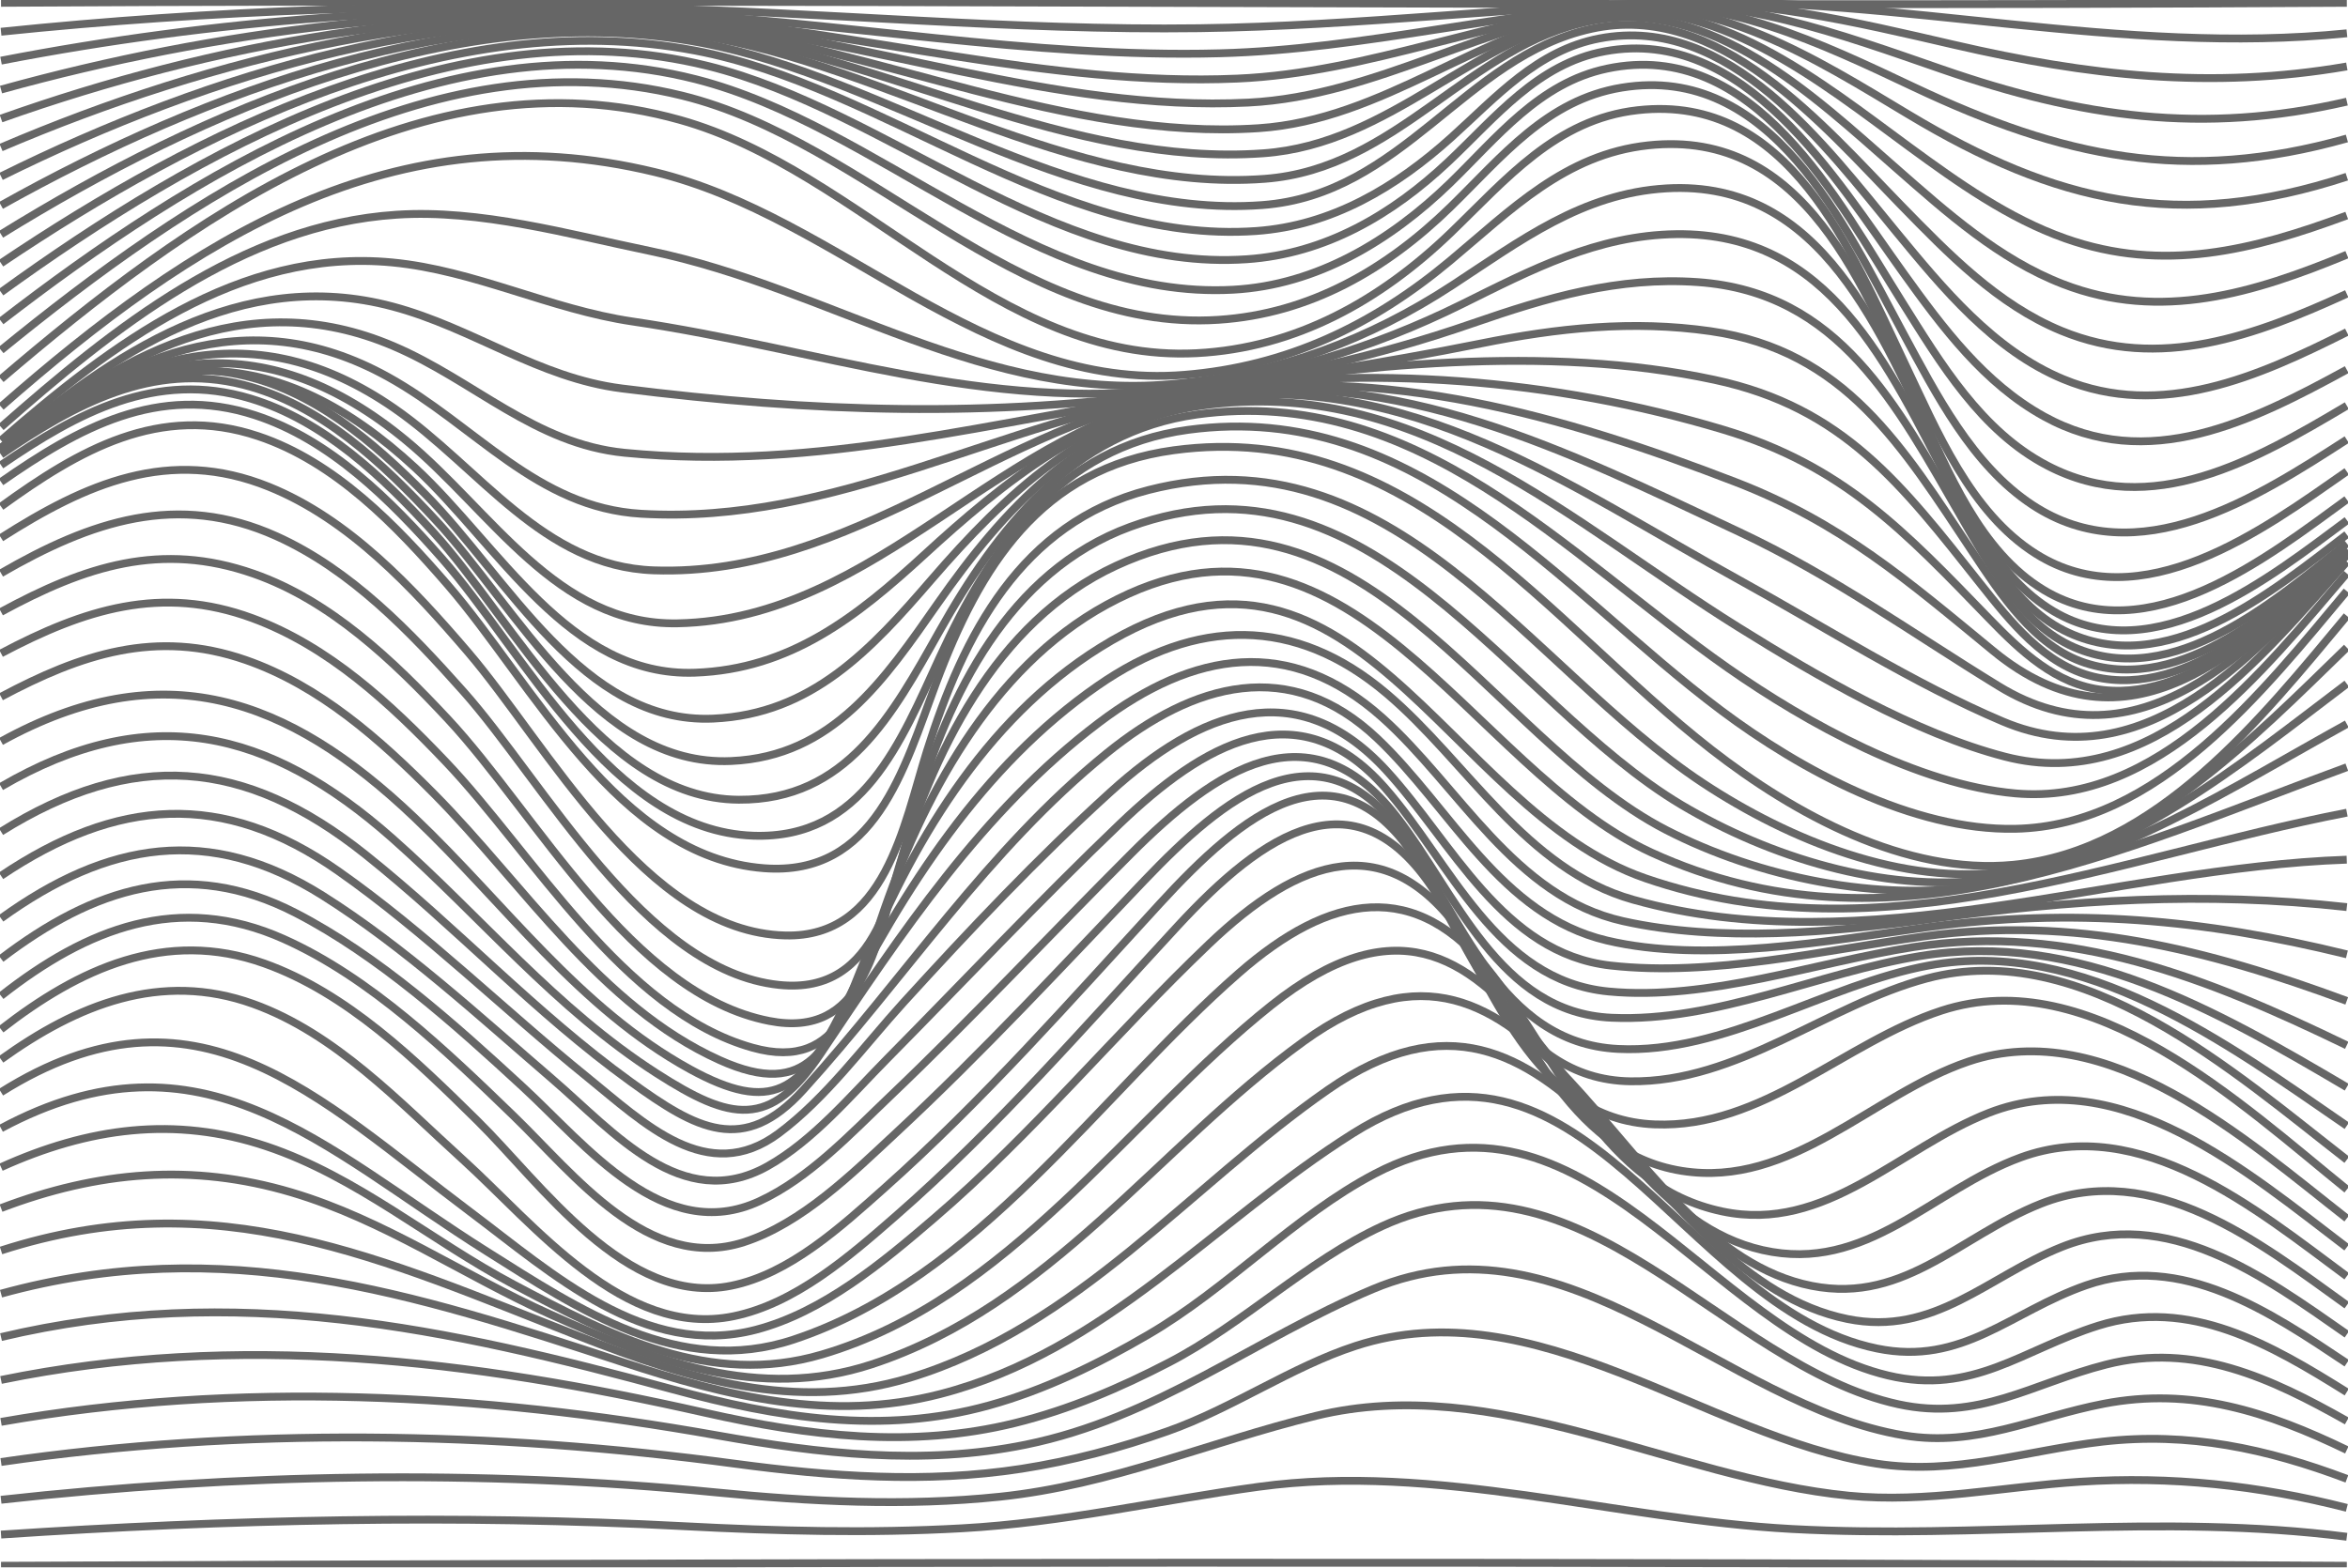
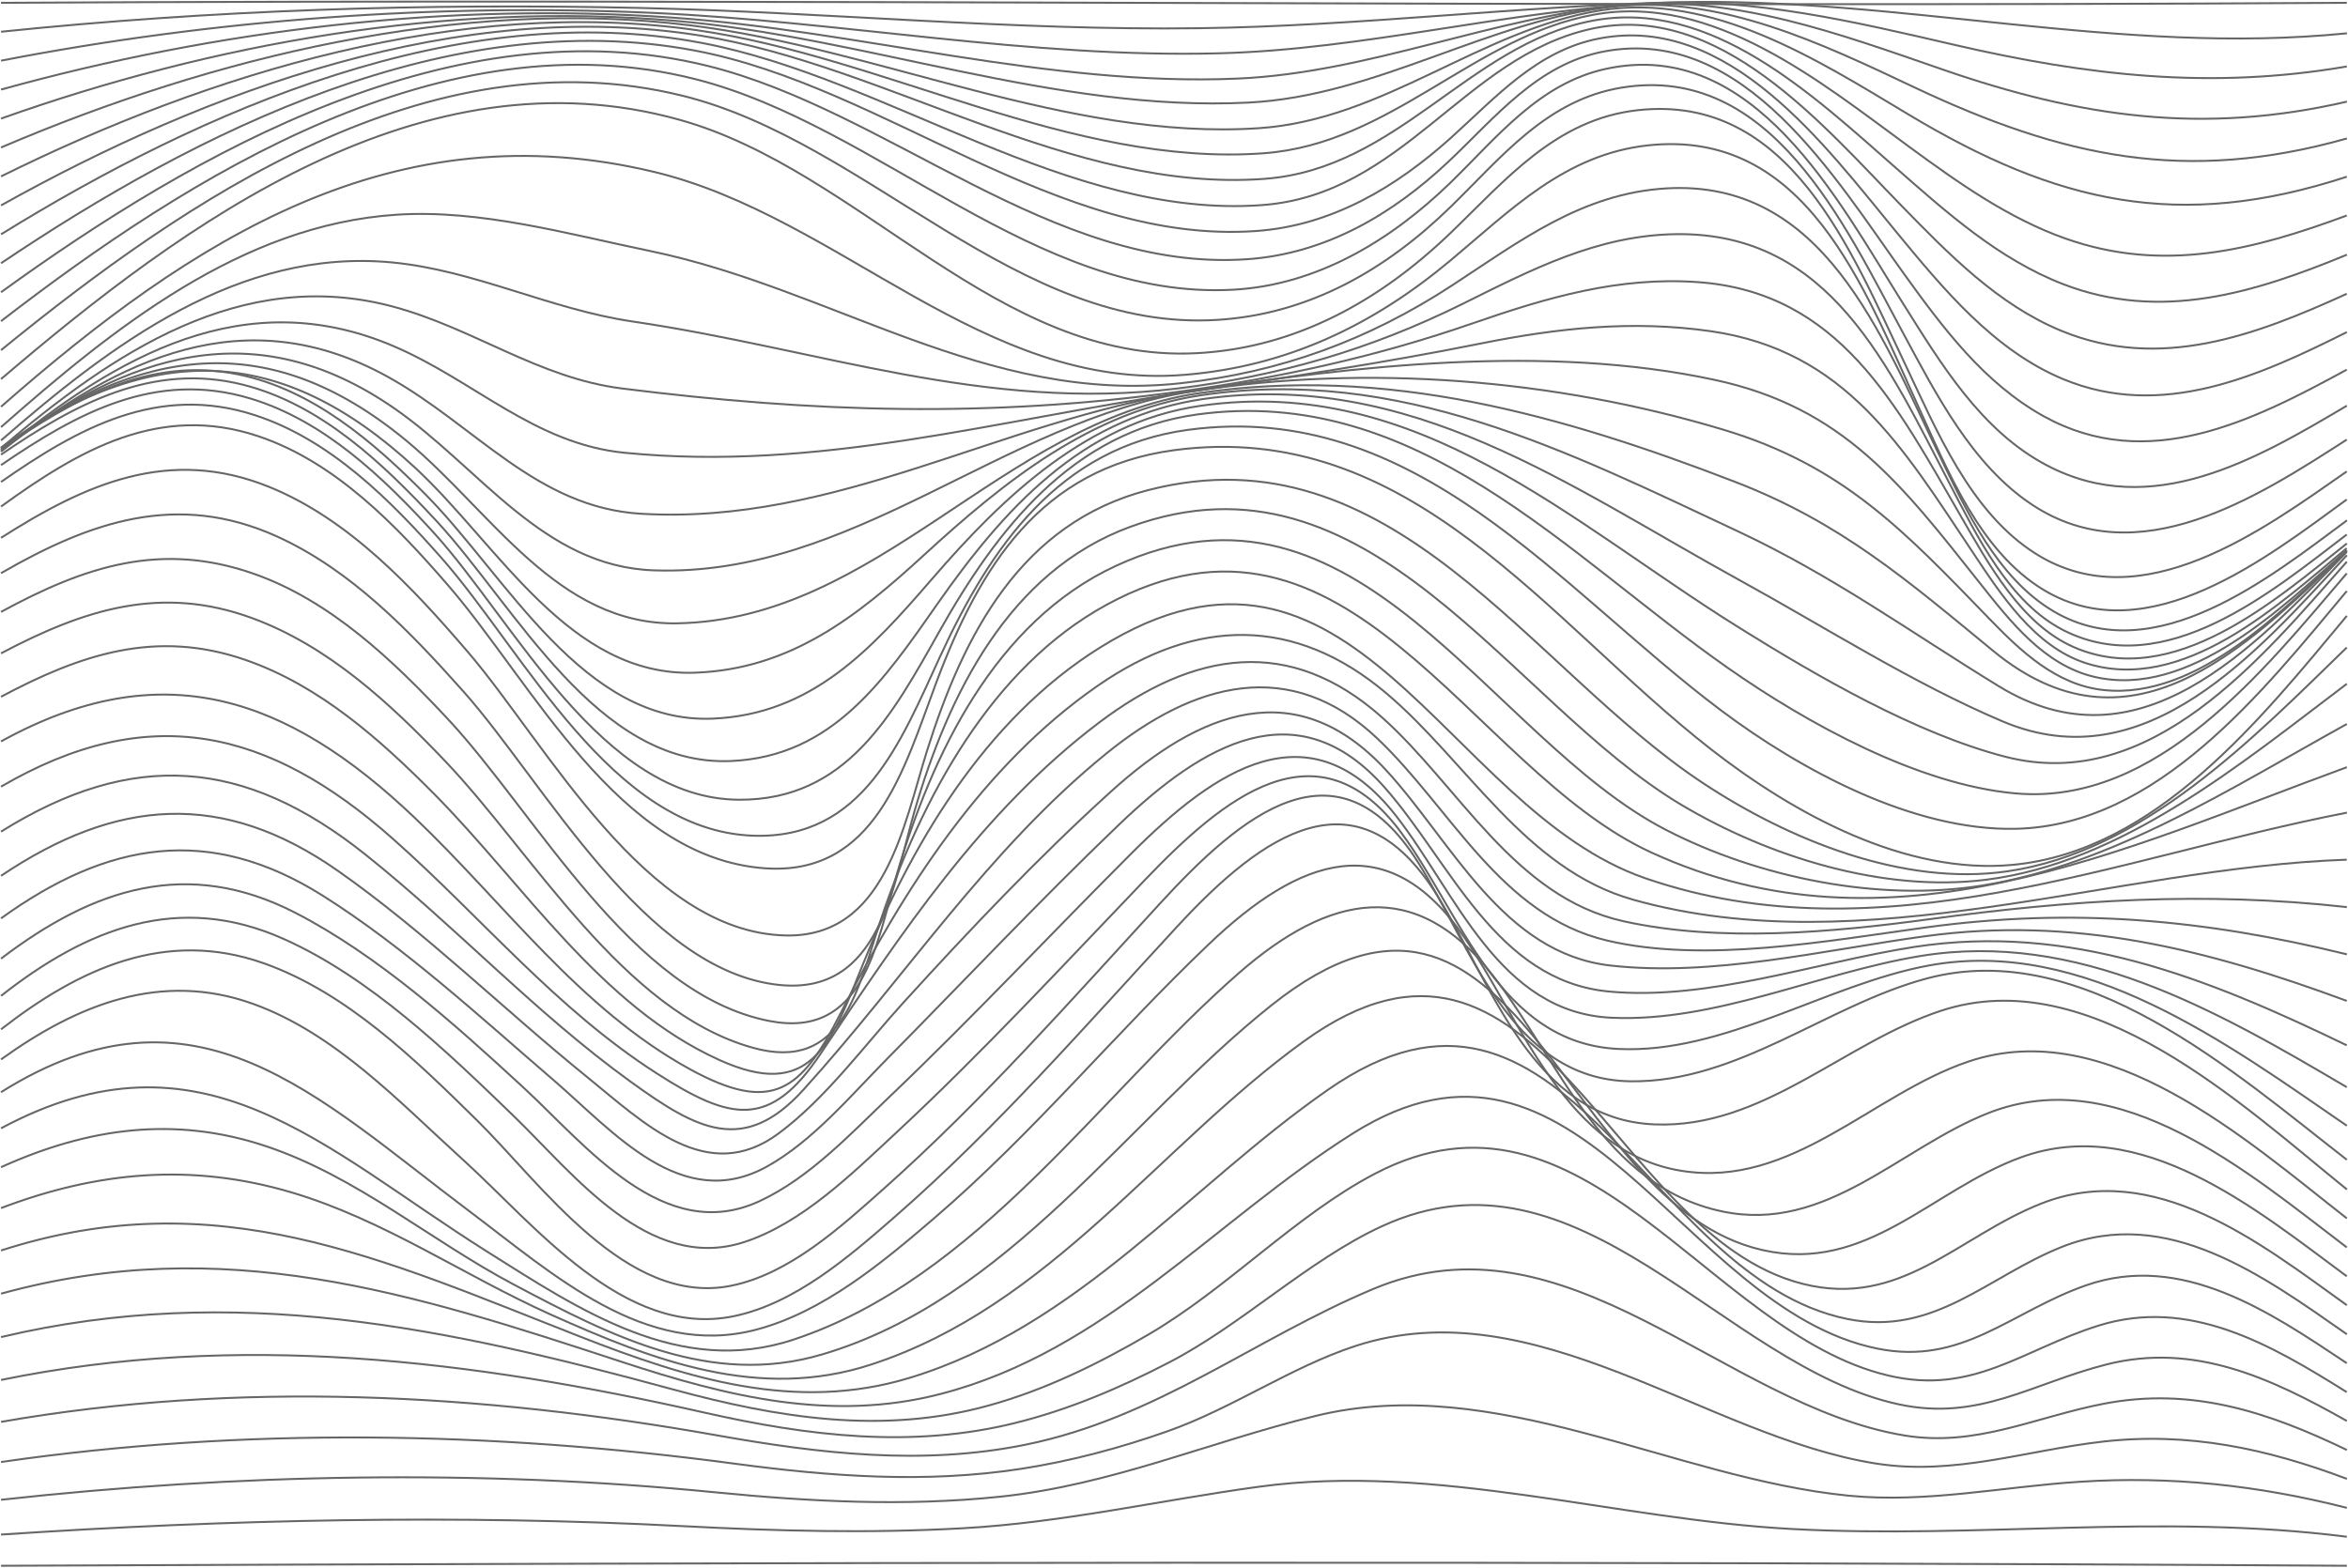
<svg xmlns="http://www.w3.org/2000/svg" id="Layer_2" data-name="Layer 2" viewBox="0 0 299.53 200">
  <defs>
    <style>
      .cls-1 {
-         stroke: #666;
-         stroke-miterlimit: 10;
+         stroke-width: 0px;
      }

      .cls-1, .cls-2 {
        fill: none;
      }

      .cls-2 {
-         stroke-width: 0px;
-       }
- 
-       .cls-3 {
-         clip-path: url(#clippath);
+         stroke: #666;
+         stroke-miterlimit: 10;
+         stroke-width: .25px;
      }
    </style>
-     <clipPath id="clippath">
-       <rect class="cls-2" width="299.53" height="200" />
-     </clipPath>
  </defs>
-   <g id="Layer_1-2" data-name="Layer 1">
-     <g class="cls-3">
-       <g>
-         <path class="cls-1" d="m.13,199.8c99.74-.42,199.51-.61,299.25,0" />
-         <path class="cls-1" d="m.13,195.82c28.88-1.93,58.19-2.59,87.11-1.07,11.81.62,23.65.93,35.47.27,12.88-.71,25.15-3.56,37.86-5.3,22.61-3.1,45.53,4.18,68.04,5.39,23.71,1.28,47-2.05,70.77.99" />
-         <path class="cls-1" d="m.13,191.38c29.99-3.32,61.08-3.92,91.14-.95,12.05,1.19,24.21,1.82,36.28.56,14.25-1.49,26.61-6.97,40.32-10.32,22.9-5.59,45.51,7.98,67.99,10.19,9.87.97,19.63-1.15,29.48-1.78,11.64-.75,22.74.45,34.04,3.33" />
-         <path class="cls-1" d="m.13,186.56c30.91-4.48,62.7-3.93,93.64.22,12.17,1.63,24.35,2.53,36.56.64,6.35-.99,12.54-2.64,18.6-4.78,8.24-2.9,15.83-8.23,24-10.89,22.92-7.48,44.68,11.6,66.41,15.01,9.98,1.56,19.08-1.68,28.9-2.8,10.95-1.25,20.91.89,31.15,4.75" />
-         <path class="cls-1" d="m.13,181.44c30.26-5.3,61.18-3.64,91.34,1.72,13.09,2.33,26.19,3.87,39.36,1.19,16.72-3.4,29.05-13.44,44.35-19.87,24.82-10.41,44.59,14.85,67.74,18.69,9.14,1.52,16.68-2.35,25.43-4.04,11.23-2.17,20.93,1.02,31.03,5.89" />
-         <path class="cls-1" d="m.13,176.09c30.29-6.21,60-2.54,89.84,4.19,13.13,2.96,26.29,4.58,39.53,1.3,6.87-1.7,13.37-4.47,19.64-7.73,9.39-4.87,17.7-13.01,27.12-17.36,25.32-11.7,43.39,17.8,65.91,22.7,10.25,2.23,17.07-2.67,26.52-5.07,11.24-2.86,21.03,1.75,30.69,7.2" />
-         <path class="cls-1" d="m.13,170.62c29.69-7.05,56.92-1.16,85.69,6.67,13.36,3.63,26.71,5.83,40.31,2.06,7.2-1.99,13.9-5.28,20.33-9.03,10.08-5.87,18.77-15.22,28.92-20.54,26.65-13.97,42.45,20.29,65.48,25.74,10.83,2.57,17.17-3.32,26.8-6.35,11.67-3.67,22.04,2.43,31.71,8.47" />
-         <path class="cls-1" d="m.13,165.08c28.35-7.81,52.43-.1,79.3,8.74,13.33,4.38,26.62,7.66,40.51,4.07,21.13-5.46,34.9-22.08,52.66-33.27,28.84-18.18,41.69,22.3,66.85,27.46,10.89,2.23,17.05-4.71,26.68-8.07,12.19-4.25,23.45,3.4,33.24,9.94" />
-         <path class="cls-1" d="m.13,159.57c27.51-8.88,48.63,1.1,73.9,11,13.64,5.34,27.44,9.67,41.98,5.26,21.55-6.55,35.59-24.38,53.41-36.78,30.29-21.08,40.23,23.97,66.25,29.26,11.07,2.25,17.91-5.45,27.39-9.21,13.39-5.31,25.68,3.73,36.33,11.16" />
-         <path class="cls-1" d="m.13,154.16c12.33-4.69,24.35-5.78,37.1-1.99,11.77,3.5,21.88,10.56,32.99,15.56,13.12,5.9,26.6,11.08,40.95,6.38,22.8-7.47,36.53-27.76,55.14-41.22,30.13-21.8,38.9,24.66,63.64,30.93,12.52,3.17,19.78-6.02,30.43-10.23,14.39-5.68,27.84,4.93,39,12.96" />
-         <path class="cls-1" d="m.13,148.94c11.09-5.02,22.14-6.59,33.86-2.66,11.54,3.87,20.91,12,31.54,17.63,12.36,6.55,25.09,13.13,39.32,8.93,23.86-7.03,38.83-29.81,57.34-44.56,31.57-25.14,36.81,25.42,62.67,31.24,13.27,2.99,21.53-7.67,32.93-11.83,15.33-5.59,30.03,6.62,41.58,15.17" />
-         <path class="cls-1" d="m.13,143.98c25.64-13.76,41.03,2.52,61.91,15.67,11.86,7.47,24.63,16.11,39.16,11.3,23.53-7.79,39.01-31.21,56.85-46.79,11.51-10.05,22.54-12.39,32.4.33,8.55,11.02,14.05,26.9,29.27,30.1,13.26,2.78,22.62-8.13,33.99-12.58,16.73-6.55,33.3,7.77,45.66,17.16" />
-         <path class="cls-1" d="m.13,139.37c24.83-15.6,40.3.6,59.89,15.3,10.45,7.84,22.27,18.7,36.38,15.02,8.59-2.24,16.21-8.61,22.77-14.24,12.61-10.81,23.07-23.56,35.04-34.97,11.48-10.95,22.79-15.25,32.63-.81,7.33,10.76,12.96,27.39,27.7,29.74,14.02,2.23,24.27-9.79,36.57-13.95,17.73-6,35.61,10.12,48.27,20.01" />
-         <path class="cls-1" d="m.13,135.19c9.68-6.96,20.36-11.33,32.16-7.09,10.5,3.78,18.67,12.55,26.74,19.86,9.1,8.24,20.59,22.87,34.55,20,7.86-1.62,14.78-7.63,20.65-12.76,12.96-11.31,24.33-24.41,35.98-37.01,10.91-11.8,23-20.29,33.17-3.86,6.85,11.05,12.17,28.54,27.71,29.15,13.79.55,24.15-10.46,36.58-14.52,19.06-6.23,38.4,12.07,51.72,22.82" />
-         <path class="cls-1" d="m.13,131.35c9.94-7.74,21-12.88,33.55-8.42,10.59,3.76,19.36,12.34,27.19,20.05,8.14,8.02,19.06,23.78,32.39,21.09,7.46-1.5,14.02-7.53,19.52-12.42,12.57-11.19,23.8-23.95,35.16-36.32,10.4-11.33,22.62-21.66,32.94-5.32,6.75,10.69,11.88,27.76,27.12,27.97,13.67.19,25.07-9.73,37.83-13.13,19.87-5.29,39.28,12.06,53.55,23.14" />
-         <path class="cls-1" d="m.13,127.08c10.96-8.62,22.66-13.26,36.05-7.27,11.08,4.95,20.78,14.32,29.36,22.61,7.69,7.44,17.22,20,29.35,16.09,7.4-2.39,13.84-8.77,19.36-13.9,11.07-10.28,21.35-21.41,31.8-32.32,9.95-10.4,22.03-20.52,32.72-6.01,7.61,10.31,12.45,26.81,27.64,27.57,13.53.67,26.61-8.25,39.66-10.65,19.73-3.62,38.07,9.97,53.31,20.45" />
-         <path class="cls-1" d="m.13,122.33c11.79-8.99,23.8-12.94,37.57-5.84,10.55,5.44,20.29,14.19,28.96,22.18,8.09,7.45,18.02,20.28,30.24,14.6,6.38-2.96,11.63-8.61,16.64-13.38,10.54-10.05,20.51-20.71,30.81-31.01,10.65-10.65,22.71-18.92,33.76-4.75,7.61,9.75,13.08,25.11,27.5,25.74,13.27.59,26.45-5.76,39.39-7.88,19.99-3.26,37.73,6.93,54.37,16.74" />
-         <path class="cls-1" d="m.13,117.19c13.59-9.81,26.56-12.02,41.04-2.9,10.4,6.55,20.02,15.43,29.33,23.44,7.77,6.68,16.51,17.18,27.39,11.1,5.83-3.26,10.67-9.06,15.31-13.75,9.88-10,19.5-20.24,29.66-29.96,10.53-10.06,22.59-17.33,33.8-4.61,8.37,9.49,14.17,24.63,28.55,26.01,12.68,1.21,26.49-3.74,38.96-5.68,19.93-3.08,37.46,3.96,55.2,12.55" />
-         <path class="cls-1" d="m.13,111.76c14.73-9.9,28.27-10.97,43.03-.6,11.14,7.82,21.14,17.7,31.73,26.27,7.28,5.89,15.34,13.96,24.44,7.2,6.02-4.47,10.93-11.21,15.92-16.7,8.45-9.27,17.1-18.42,26.4-26.86,11.39-10.34,23.74-15.22,35.2-2.76,8.39,9.12,14.83,23.35,28.62,24.9,13.05,1.46,27.17-1.97,40.1-3.74,19.02-2.61,35.94,1.64,53.8,8.25" />
-         <path class="cls-1" d="m.13,106.12c16.79-10.49,31.06-9.38,46.48,2.92,11.69,9.33,21.66,20.2,33.85,29,8.36,6.04,14.39,9.45,22.02,1.03,12.97-14.3,23.48-30.61,38.68-42.94,11.16-9.05,23.43-12.43,34.55-1.89,9.39,8.9,15.71,22.56,29.27,25.77,12.52,2.96,28.23.04,40.81-1.68,18.57-2.53,35.33-1.04,53.6,3.45" />
-         <path class="cls-1" d="m.13,100.38c18.8-10.97,34.11-7.4,49.96,6.63,11.36,10.06,20.8,21.7,33.69,29.96,9.46,6.07,14.44,7.14,20.91-2.52,10.25-15.31,20.58-30.95,35.51-42.24,12.08-9.13,24.32-11.18,36.12-.65,9.83,8.77,16.82,22.87,30.72,25.98,12.33,2.75,26.71,1.44,39.13-.25,18.04-2.46,34.98-3.57,53.21-1.54" />
-         <path class="cls-1" d="m.13,94.61c20.49-11.31,36.52-5.74,52.77,9.74,11.5,10.95,20.97,24.32,35.12,32.09,10.51,5.76,14.19,2.77,19.2-7.11,7.97-15.71,18.05-31.59,32.82-41.83,12.5-8.67,25.14-8.94,36.89,1.03,10.24,8.69,17.7,22.43,31.42,26.28,29.43,8.26,61.46-4.09,91.02-5.11" />
-         <path class="cls-1" d="m.13,88.91c10.19-5.43,19.78-8.65,31.19-4.7,9.44,3.27,17.16,10.14,24.09,17.13,11.42,11.54,21.18,27.08,36.4,33.94,11.41,5.15,14.11-1.79,17.96-11.46,6.28-15.78,15.75-31.95,30.56-41.19,32.27-20.14,43.92,20.61,69.59,29.45,29.98,10.32,60.15-2.7,89.47-8.38" />
-         <path class="cls-1" d="m.13,83.37c10.63-5.62,20.43-8.76,32.05-4.49,9.74,3.58,17.62,10.9,24.68,18.32,11.1,11.66,22.58,31.84,39.14,36.49,11.59,3.25,13.42-7.59,16.36-16.32,5.14-15.28,14-32.12,28.81-40.2,30.76-16.78,46.26,20.95,69.48,31.61,30.47,13.99,59.98-.35,88.73-10.88" />
-         <path class="cls-1" d="m.13,78.08c10.74-5.84,20.41-9.01,32.23-4.87,9.8,3.43,17.81,11.09,24.77,18.54,11.3,12.11,23.42,35.1,41,38.53,11.95,2.33,13.62-9.6,16.23-18.56,4.48-15.37,12.55-32.38,28.03-39.53,30.81-14.22,47.42,21.99,70.14,33.71,11.83,6.1,27.15,9.22,40.33,7.1,16.71-2.69,31.98-12.58,46.52-20.61" />
-         <path class="cls-1" d="m.13,73.14c11.44-6.61,22.49-10.42,35.15-4.71,9.5,4.29,17.04,12.17,23.85,19.82,10.21,11.46,23.07,35.62,40.24,37.43,12.92,1.36,14.56-12.75,17.32-22.27,4.28-14.72,11.99-30.51,27.51-36.19,30.57-11.2,48.26,22.38,70.32,35.5,11.15,6.63,25.72,11.17,38.76,9.55,17.47-2.18,32.59-14.81,46.1-25.01" />
-         <path class="cls-1" d="m.13,68.63c10.8-6.88,21.43-11.66,34.18-6.51,10.22,4.13,18.36,12.89,25.38,21.08,10.04,11.71,22.66,35.74,40.5,36.17,12.72.3,15.07-14.01,18.07-23.57,4.64-14.77,11.98-29.09,28.25-33.27,31.17-8,48.47,22.7,70.77,37.42,10.92,7.21,25.48,13.16,38.77,11.24,17.39-2.51,31.37-16.96,43.32-28.56" />
-         <path class="cls-1" d="m.13,64.64c9.91-7.18,20.21-13.2,32.81-8.98,9.82,3.29,17.56,11.34,24.17,18.97,10.83,12.5,21.72,34.74,40.36,36.16,14.17,1.08,17.85-12.69,21.93-23.59,5.56-14.86,13.31-27.45,30.35-29.75,30.2-4.08,47.6,21.88,68.58,38.21,10.52,8.19,24.76,16.03,38.52,14.69,18.25-1.78,31.69-18.75,42.53-31.76" />
-         <path class="cls-1" d="m.13,61.5c9.86-6.88,20.03-12.55,32.39-8.52,9.62,3.13,17.28,10.83,23.81,18.23,10.52,11.92,21.66,34.8,39.76,35.43,14,.48,18.79-11.92,23.81-22.81,6.44-13.97,15.15-26.75,31.66-28.98,29.14-3.93,47.34,20.32,68.02,35.82,10.15,7.61,24.46,15.35,37.49,15.09,18.22-.36,31.71-17.68,42.3-30.33" />
-         <path class="cls-1" d="m.13,59.35c9.71-6.64,19.73-12.15,31.84-8.49,9.36,2.83,16.9,10.03,23.33,17.08,10.35,11.36,21.44,34.01,38.96,34.11,13.74.08,19.59-10.85,25.58-21.49,7.32-13,16.94-25.48,32.87-27.67,28.09-3.85,47.06,17.9,67.75,32.37,10.05,7.03,24.2,14.87,36.64,15.98,18.13,1.61,31.84-15.88,42.27-28.07" />
-         <path class="cls-1" d="m.13,58.01c9.31-6.36,19.27-11.86,30.9-8.91,9.92,2.51,17.79,10.01,24.54,17.26,10.26,11.03,20.55,31.52,37.7,30.75,12.97-.57,19.58-10.42,26.36-20.11,8.32-11.9,18.36-23.06,33.6-25.23,27.66-3.93,47.04,14.87,68.56,28.28,9.94,6.2,22.56,13.55,34.01,16.51,18.57,4.8,32.71-12.59,43.58-24.88" />
-         <path class="cls-1" d="m.13,57.33c9.06-6.27,18.8-11.89,30.24-9.56,9.52,1.94,17.26,8.61,23.9,15.31,10.41,10.5,20.09,29.35,36.7,28.62,12.6-.56,20.18-8.85,27.89-17.78,9.24-10.7,19.9-20.86,34.55-22.99,26.49-3.85,46.79,11.18,68.57,23.14,10.8,5.94,22.17,13.19,33.51,17.99,18.26,7.73,32.62-9,43.89-21.21" />
-         <path class="cls-1" d="m.13,57.12c19.06-13.51,35.54-13.44,52.84,2.58,10.63,9.83,19.65,26.71,35.68,26.14,12.19-.44,20.66-7.16,29.25-15.04,10.12-9.29,21.27-18.28,35.34-20.37,25.25-3.75,46.62,7.12,68.59,17.43,12.09,5.68,21.88,12.8,33.14,19.7,17.79,10.9,32.31-4.66,44.4-17.13" />
-         <path class="cls-1" d="m.13,57.21c17.74-12.99,34.06-15.51,51.62-1.05,10.9,8.98,19.3,23.68,34.68,23.38,25.6-.5,41.37-25.57,66.4-29.35,23.97-3.62,46.49,2.8,68.54,11.31,13.48,5.2,21.96,12.57,32.9,21.56,17.15,14.1,31.73.31,45.11-12.76" />
-         <path class="cls-1" d="m.13,57.43c16.22-12.36,32.41-17.59,50.13-5.35,10.95,7.57,18.98,20.21,33.14,20.7,25.45.88,44.38-19.05,68.81-22.86,22.28-3.47,46.1-1.55,67.6,4.9,15.31,4.59,23.12,12.94,33.91,24.08,4.03,4.16,8.56,8.5,14.62,9.15,12.04,1.3,23.31-10.63,31.05-17.8" />
-         <path class="cls-1" d="m.13,57.62c15.09-11.96,31.21-19.56,49.32-9.55,11.2,6.19,19,16.71,32.36,17.49,24.86,1.45,45.8-11.87,69.72-15.58,21.45-3.33,45.77-6.11,67.19-1.51,16.48,3.53,23.9,13.39,33.89,25.99,3.83,4.83,8.16,10.38,14.48,11.89,12.22,2.93,24.27-9.11,32.28-16.12" />
-         <path class="cls-1" d="m.13,57.58c14.73-12.13,31.09-21.51,50.05-13.42,10.34,4.41,18.03,12.5,29.53,13.62,24.72,2.42,47.2-4.15,71.34-7.69,12.72-1.87,25.25-3.72,37.86-6.26,9.8-1.97,19.33-3,29.3-1.57,17.22,2.47,24.49,14.77,33.42,28.17,3.57,5.37,7.87,12.03,14.37,14.16,12.45,4.09,24.86-7.56,33.36-14.63" />
-         <path class="cls-1" d="m.13,57.17c14.18-12.05,30.56-23.22,49.95-18.06,10.28,2.74,18.57,9.11,29.25,10.46,24.37,3.07,46.94,3.77,71.29.38,12.89-1.79,24.98-4.44,37.27-8.7,9.47-3.28,18.55-5.97,28.7-5.25,18.08,1.28,25.42,15.81,33.58,29.92,3.48,6.01,7.67,13.75,14.41,16.67,12.69,5.51,25.76-6.07,34.8-13.24" />
-         <path class="cls-1" d="m.13,56.2c13.98-12.17,30.3-24.59,49.91-22.71,10.53,1.01,20.17,5.99,30.63,7.53,23.9,3.52,44.93,11.56,69.49,8.56,12.99-1.59,24.67-4.98,36.37-10.78,8.82-4.37,17.22-8.79,27.32-8.92,19.64-.24,27.06,16.91,34.96,32.03,3.41,6.53,7.52,15.03,14.48,18.54,12.91,6.5,26.52-4.95,36.08-12.24" />
-         <path class="cls-1" d="m.13,54.5c14.27-12.56,30.63-25.8,50.44-27.1,10.68-.71,21.92,2.47,32.32,4.62,23.38,4.84,42.84,19.57,67.67,16.89,12.76-1.38,24.04-5.53,34.74-12.53,8.63-5.65,16.55-11.71,27.27-12.34,20.07-1.17,27.41,18.75,34.74,33.86,3.48,7.18,7.47,15.86,14.65,20.1,12.88,7.63,27.74-4.42,37.44-11.6" />
-         <path class="cls-1" d="m.13,51.9C24.55,30.46,50.29,13.93,83.54,21.96c23.67,5.72,41.9,27.97,67.58,25.87,13.01-1.06,23.97-6.29,33.87-14.56,7.75-6.47,14.66-13.57,25.24-14.72,20.17-2.18,27.57,18.22,34.48,33.31,3.77,8.24,7.86,18.54,16.05,23.45,13.21,7.91,28.54-4.24,38.61-11.57" />
-         <path class="cls-1" d="m.13,48.37C23.63,28.3,53.86,6.1,86.74,15.3c23.08,6.46,40.51,31.07,65.88,29.77,12.68-.65,23.46-6.73,32.41-15.33,7.1-6.83,13.45-14.52,23.9-15.68,19.35-2.15,27.23,17.99,34.05,32.3,4.08,8.56,8.36,19.05,16.75,24.32,13.44,8.44,28.97-3.08,39.64-10.52" />
-         <path class="cls-1" d="m.13,44.68C23.72,25.46,54.68,4.24,87.04,12.21c23.78,5.86,42.62,30.28,68.38,28.6,11.67-.76,21.45-6.43,29.64-14.42,6.54-6.38,12.27-13.65,21.82-15.21,19.04-3.11,28.45,17.53,35.84,31.22,4.25,7.86,8.85,16.96,16.55,22.03,13.47,8.87,28.64-.95,40.1-8.33" />
-         <path class="cls-1" d="m.13,40.98C24.16,22.44,56.63,1.94,88.75,10.11c23.35,5.94,43.34,28.23,68.54,26.86,10.74-.58,20.15-6.31,27.67-13.59,6.02-5.84,11.38-12.79,20.03-14.62,18.74-3.96,29.53,16.84,37.69,29.83,4.91,7.81,10.04,16.4,18.47,20.81,13.33,6.98,26.6-.73,38.23-7.63" />
-         <path class="cls-1" d="m.13,37.29C24.93,19.33,58.19.46,90.28,8.41c23.13,5.73,43.97,26.37,68.78,24.67,9.99-.68,18.54-5.7,25.68-12.42,6-5.64,11.4-12.53,19.98-14.11,17.82-3.29,29.43,16.24,38.13,28.34,4.99,6.94,10.28,14.03,17.89,18.24,13.24,7.32,26.58.62,38.63-5.96" />
-         <path class="cls-1" d="m.13,33.59C25.11,16.78,57.33.55,88.64,6.45c24.23,4.57,46.14,24.81,71.59,23.03,9.65-.68,17.87-5.6,24.9-11.93,5.75-5.18,10.97-11.14,18.94-12.65,16.49-3.12,28.78,13.71,37.84,24.7,5.93,7.2,12.42,15.1,21.29,18.78,12.55,5.21,24.91-.35,36.18-6" />
-         <path class="cls-1" d="m.13,29.9C25.73,14.08,58.62-.43,89.64,5.5c23.65,4.52,46.63,22.49,71.36,20.67,17.96-1.32,25.8-18.93,41.99-22.49,16.28-3.58,29.53,12.27,39.54,22.53,6.02,6.17,12.3,12.65,20.42,16,12.58,5.19,24.78.59,36.42-4.72" />
-         <path class="cls-1" d="m.13,26.21C26.4,11.52,58.67-.39,89.4,4.55c23.84,3.83,47.24,20.12,71.93,18.27,16.96-1.27,26.02-17.08,41.68-20.15,15.26-2.99,28.39,9.6,38.88,18.79,6.47,5.68,13.13,11.64,21.28,14.79,12.48,4.83,24.43,1.12,36.22-3.75" />
-         <path class="cls-1" d="m.13,22.51C26.8,9.3,58.7-.45,88.88,3.85c23.86,3.4,47.81,17.49,72.29,15.71,16.27-1.18,26.8-14.9,42.16-17.69,15.16-2.76,28.96,8.62,40.3,16.92,6.16,4.51,12.57,9.07,19.83,11.64,12.52,4.43,23.94,1.51,35.91-2.93" />
-         <path class="cls-1" d="m.13,18.82C27.08,7.3,58.54-.41,88.12,3.24c23.9,2.95,48.08,14.73,72.43,13.12,15.98-1.06,28.2-12.53,43.61-15.03,14.23-2.31,27.64,6.28,39.29,13.27,18.92,11.36,34.54,14.95,55.93,7.95" />
-         <path class="cls-1" d="m.13,15.13C27.24,5.5,57.08.2,85.95,2.64c24.39,2.06,48.65,11.69,73.3,10.45,16.53-.83,30.69-10.62,46.97-12.28,13.44-1.37,26.13,4.73,37.96,10.32,18.97,8.96,34.6,12.35,55.21,6.54" />
-         <path class="cls-1" d="m.13,11.43C27.73,3.78,57.19.22,85.84,2.25c23.91,1.7,47.92,8.82,71.99,7.78,16.9-.73,32.68-7.91,49.46-9.39,14.12-1.24,27.37,3.68,40.5,8.22,17.63,6.1,33.17,8.37,51.6,4.11" />
-         <path class="cls-1" d="m.13,7.74C27.32,2.48,55.49.4,83.19,1.64c24.12,1.08,48.2,5.8,72.39,5.16,18.51-.49,36.58-5.42,55.05-6.38,13.18-.69,25.93,2.35,38.68,5.3,16.99,3.93,32.74,5.75,50.07,2.76" />
-         <path class="cls-1" d="m.13,4.05C27.11,1.26,54.36.4,81.48,1.01c23.84.54,47.67,2.91,71.53,2.59,20.29-.27,40.48-2.81,60.77-3.31,28.77-.71,56.75,6.86,85.61,3.96" />
-         <path class="cls-1" d="m.13.36C99.88-.2,199.64.96,299.38.36" />
-       </g>
+   <g id="Layer_2-2" data-name="Layer 2">
+     <rect class="cls-1" width="299.53" height="200" />
+     <g>
+       <path class="cls-2" d="M.13,199.8c99.74-.42,199.51-.61,299.25,0" />
+       <path class="cls-2" d="M.13,195.82c28.88-1.93,58.19-2.59,87.11-1.07,11.81.62,23.65.93,35.47.27,12.88-.71,25.15-3.56,37.86-5.3,22.61-3.1,45.53,4.18,68.04,5.39,23.71,1.28,47-2.05,70.77.99" />
+       <path class="cls-2" d="M.13,191.38c29.99-3.32,61.08-3.92,91.14-.95,12.05,1.19,24.21,1.82,36.28.56,14.25-1.49,26.61-6.97,40.32-10.32,22.9-5.59,45.51,7.98,67.99,10.19,9.87.97,19.63-1.15,29.48-1.78,11.64-.75,22.74.45,34.04,3.33" />
+       <path class="cls-2" d="M.13,186.56c30.91-4.48,62.7-3.93,93.64.22,12.17,1.63,24.35,2.53,36.56.64,6.35-.99,12.54-2.64,18.6-4.78,8.24-2.9,15.83-8.23,24-10.89,22.92-7.48,44.68,11.6,66.41,15.01,9.98,1.56,19.08-1.68,28.9-2.8,10.95-1.25,20.91.89,31.15,4.75" />
+       <path class="cls-2" d="M.13,181.44c30.26-5.3,61.18-3.64,91.34,1.72,13.09,2.33,26.19,3.87,39.36,1.19,16.72-3.4,29.05-13.44,44.35-19.87,24.82-10.41,44.59,14.85,67.74,18.69,9.14,1.52,16.68-2.35,25.43-4.04,11.23-2.17,20.93,1.02,31.03,5.89" />
+       <path class="cls-2" d="M.13,176.09c30.29-6.21,60-2.54,89.84,4.19,13.13,2.96,26.29,4.58,39.53,1.3,6.87-1.7,13.37-4.47,19.64-7.73,9.39-4.87,17.7-13.01,27.12-17.36,25.32-11.7,43.39,17.8,65.91,22.7,10.25,2.23,17.07-2.67,26.52-5.07,11.24-2.86,21.03,1.75,30.69,7.2" />
+       <path class="cls-2" d="M.13,170.62c29.69-7.05,56.92-1.16,85.69,6.67,13.36,3.63,26.71,5.83,40.31,2.06,7.2-1.99,13.9-5.28,20.33-9.03,10.08-5.87,18.77-15.22,28.92-20.54,26.65-13.97,42.45,20.29,65.48,25.74,10.83,2.57,17.17-3.32,26.8-6.35,11.67-3.67,22.04,2.43,31.71,8.47" />
+       <path class="cls-2" d="M.13,165.08c28.35-7.81,52.43-.1,79.3,8.74,13.33,4.38,26.62,7.66,40.51,4.07,21.13-5.46,34.9-22.08,52.66-33.27,28.84-18.18,41.69,22.3,66.85,27.46,10.89,2.23,17.05-4.71,26.68-8.07,12.19-4.25,23.45,3.4,33.24,9.94" />
+       <path class="cls-2" d="M.13,159.57c27.51-8.88,48.63,1.1,73.9,11,13.64,5.34,27.44,9.67,41.98,5.26,21.55-6.55,35.59-24.38,53.41-36.78,30.29-21.08,40.23,23.97,66.25,29.26,11.07,2.25,17.91-5.45,27.39-9.21,13.39-5.31,25.68,3.73,36.33,11.16" />
+       <path class="cls-2" d="M.13,154.16c12.33-4.69,24.35-5.78,37.1-1.99,11.77,3.5,21.88,10.56,32.99,15.56,13.12,5.9,26.6,11.08,40.95,6.38,22.8-7.47,36.53-27.76,55.14-41.22,30.13-21.8,38.9,24.66,63.64,30.93,12.52,3.17,19.78-6.02,30.43-10.23,14.39-5.68,27.84,4.93,39,12.96" />
+       <path class="cls-2" d="M.13,148.94c11.09-5.02,22.14-6.59,33.86-2.66,11.54,3.87,20.91,12,31.54,17.63,12.36,6.55,25.09,13.13,39.32,8.93,23.86-7.03,38.83-29.81,57.34-44.56,31.57-25.14,36.81,25.42,62.67,31.24,13.27,2.99,21.53-7.67,32.93-11.83,15.33-5.59,30.03,6.62,41.58,15.17" />
+       <path class="cls-2" d="M.13,143.98c25.64-13.76,41.03,2.52,61.91,15.67,11.86,7.47,24.63,16.11,39.16,11.3,23.53-7.79,39.01-31.21,56.85-46.79,11.51-10.05,22.54-12.39,32.4.33,8.55,11.02,14.05,26.9,29.27,30.1,13.26,2.78,22.62-8.13,33.99-12.58,16.73-6.55,33.3,7.77,45.66,17.16" />
+       <path class="cls-2" d="M.13,139.37c24.83-15.6,40.3.6,59.89,15.3,10.45,7.84,22.27,18.7,36.38,15.02,8.59-2.24,16.21-8.61,22.77-14.24,12.61-10.81,23.07-23.56,35.04-34.97,11.48-10.95,22.79-15.25,32.63-.81,7.33,10.76,12.96,27.39,27.7,29.74,14.02,2.23,24.27-9.79,36.57-13.95,17.73-6,35.61,10.12,48.27,20.01" />
+       <path class="cls-2" d="M.13,135.19c9.68-6.96,20.36-11.33,32.16-7.09,10.5,3.78,18.67,12.55,26.74,19.86,9.1,8.24,20.59,22.87,34.55,20,7.86-1.62,14.78-7.63,20.65-12.76,12.96-11.31,24.33-24.41,35.98-37.01,10.91-11.8,23-20.29,33.17-3.86,6.85,11.05,12.17,28.54,27.71,29.15,13.79.55,24.15-10.46,36.58-14.52,19.06-6.23,38.4,12.07,51.72,22.82" />
+       <path class="cls-2" d="M.13,131.35c9.94-7.74,21-12.88,33.55-8.42,10.59,3.76,19.36,12.34,27.19,20.05,8.14,8.02,19.06,23.78,32.39,21.09,7.46-1.5,14.02-7.53,19.52-12.42,12.57-11.19,23.8-23.95,35.16-36.32,10.4-11.33,22.62-21.66,32.94-5.32,6.75,10.69,11.88,27.76,27.12,27.97,13.67.19,25.07-9.73,37.83-13.13,19.87-5.29,39.28,12.06,53.55,23.14" />
+       <path class="cls-2" d="M.13,127.08c10.96-8.62,22.66-13.26,36.05-7.27,11.08,4.95,20.78,14.32,29.36,22.61,7.69,7.44,17.22,20,29.35,16.09,7.4-2.39,13.84-8.77,19.36-13.9,11.07-10.28,21.35-21.41,31.8-32.32,9.95-10.4,22.03-20.52,32.72-6.01,7.61,10.31,12.45,26.81,27.64,27.57,13.53.67,26.61-8.25,39.66-10.65,19.73-3.62,38.07,9.97,53.31,20.45" />
+       <path class="cls-2" d="M.13,122.33c11.79-8.99,23.8-12.94,37.57-5.84,10.55,5.44,20.29,14.19,28.96,22.18,8.09,7.45,18.02,20.28,30.24,14.6,6.38-2.96,11.63-8.61,16.64-13.38,10.54-10.05,20.51-20.71,30.81-31.01,10.65-10.65,22.71-18.92,33.76-4.75,7.61,9.75,13.08,25.11,27.5,25.74,13.27.59,26.45-5.76,39.39-7.88,19.99-3.26,37.73,6.93,54.37,16.74" />
+       <path class="cls-2" d="M.13,117.19c13.59-9.81,26.56-12.02,41.04-2.9,10.4,6.55,20.02,15.43,29.33,23.44,7.77,6.68,16.51,17.18,27.39,11.1,5.83-3.26,10.67-9.06,15.31-13.75,9.88-10,19.5-20.24,29.66-29.96,10.53-10.06,22.59-17.33,33.8-4.61,8.37,9.49,14.17,24.63,28.55,26.01,12.68,1.21,26.49-3.74,38.96-5.68,19.93-3.08,37.46,3.96,55.2,12.55" />
+       <path class="cls-2" d="M.13,111.76c14.73-9.9,28.27-10.97,43.03-.6,11.14,7.82,21.14,17.7,31.73,26.27,7.28,5.89,15.34,13.96,24.44,7.2,6.02-4.47,10.93-11.21,15.92-16.7,8.45-9.27,17.1-18.42,26.4-26.86,11.39-10.34,23.74-15.22,35.2-2.76,8.39,9.12,14.83,23.35,28.62,24.9,13.05,1.46,27.17-1.97,40.1-3.74,19.02-2.61,35.94,1.64,53.8,8.25" />
+       <path class="cls-2" d="M.13,106.12c16.79-10.49,31.06-9.38,46.48,2.92,11.69,9.33,21.66,20.2,33.85,29,8.36,6.04,14.39,9.45,22.02,1.03,12.97-14.3,23.48-30.61,38.68-42.94,11.16-9.05,23.43-12.43,34.55-1.89,9.39,8.9,15.71,22.56,29.27,25.77,12.52,2.96,28.23.04,40.81-1.68,18.57-2.53,35.33-1.04,53.6,3.45" />
+       <path class="cls-2" d="M.13,100.38c18.8-10.97,34.11-7.4,49.96,6.63,11.36,10.06,20.8,21.7,33.69,29.96,9.46,6.07,14.44,7.14,20.91-2.52,10.25-15.31,20.58-30.95,35.51-42.24,12.08-9.13,24.32-11.18,36.12-.65,9.83,8.77,16.82,22.87,30.72,25.98,12.33,2.75,26.71,1.44,39.13-.25,18.04-2.46,34.98-3.57,53.21-1.54" />
+       <path class="cls-2" d="M.13,94.61c20.49-11.31,36.52-5.74,52.77,9.74,11.5,10.95,20.97,24.32,35.12,32.09,10.51,5.76,14.19,2.77,19.2-7.11,7.97-15.71,18.05-31.59,32.82-41.83,12.5-8.67,25.14-8.94,36.89,1.03,10.24,8.69,17.7,22.43,31.42,26.28,29.43,8.26,61.46-4.09,91.02-5.11" />
+       <path class="cls-2" d="M.13,88.91c10.19-5.43,19.78-8.65,31.19-4.7,9.44,3.27,17.16,10.14,24.09,17.13,11.42,11.54,21.18,27.08,36.4,33.94,11.41,5.15,14.11-1.79,17.96-11.46,6.28-15.78,15.75-31.95,30.56-41.19,32.27-20.14,43.92,20.61,69.59,29.45,29.98,10.32,60.15-2.7,89.47-8.38" />
+       <path class="cls-2" d="M.13,83.37c10.63-5.62,20.43-8.76,32.05-4.49,9.74,3.58,17.62,10.9,24.68,18.32,11.1,11.66,22.58,31.84,39.14,36.49,11.59,3.25,13.42-7.59,16.36-16.32,5.14-15.28,14-32.12,28.81-40.2,30.76-16.78,46.26,20.95,69.48,31.61,30.47,13.99,59.98-.35,88.73-10.88" />
+       <path class="cls-2" d="M.13,78.08c10.74-5.84,20.41-9.01,32.23-4.87,9.8,3.43,17.81,11.09,24.77,18.54,11.3,12.11,23.42,35.1,41,38.53,11.95,2.33,13.62-9.6,16.23-18.56,4.48-15.37,12.55-32.38,28.03-39.53,30.81-14.22,47.42,21.99,70.14,33.71,11.83,6.1,27.15,9.22,40.33,7.1,16.71-2.69,31.98-12.58,46.52-20.61" />
+       <path class="cls-2" d="M.13,73.14c11.44-6.61,22.49-10.42,35.15-4.71,9.5,4.29,17.04,12.17,23.85,19.82,10.21,11.46,23.07,35.62,40.24,37.43,12.92,1.36,14.56-12.75,17.32-22.27,4.28-14.72,11.99-30.51,27.51-36.19,30.57-11.2,48.26,22.38,70.32,35.5,11.15,6.63,25.72,11.17,38.76,9.55,17.47-2.18,32.59-14.81,46.1-25.01" />
+       <path class="cls-2" d="M.13,68.63c10.8-6.88,21.43-11.66,34.18-6.51,10.22,4.13,18.36,12.89,25.38,21.08,10.04,11.71,22.66,35.74,40.5,36.17,12.72.3,15.07-14.01,18.07-23.57,4.64-14.77,11.98-29.09,28.25-33.27,31.17-8,48.47,22.7,70.77,37.42,10.92,7.21,25.48,13.16,38.77,11.24,17.39-2.51,31.37-16.96,43.32-28.56" />
+       <path class="cls-2" d="M.13,64.64c9.91-7.18,20.21-13.2,32.81-8.98,9.82,3.29,17.56,11.34,24.17,18.97,10.83,12.5,21.72,34.74,40.36,36.16,14.17,1.08,17.85-12.69,21.93-23.59,5.56-14.86,13.31-27.45,30.35-29.75,30.2-4.08,47.6,21.88,68.58,38.21,10.52,8.19,24.76,16.03,38.52,14.69,18.25-1.78,31.69-18.75,42.53-31.76" />
+       <path class="cls-2" d="M.13,61.5c9.86-6.88,20.03-12.55,32.39-8.52,9.62,3.13,17.28,10.83,23.81,18.23,10.52,11.92,21.66,34.8,39.76,35.43,14,.48,18.79-11.92,23.81-22.81,6.44-13.97,15.15-26.75,31.66-28.98,29.14-3.93,47.34,20.32,68.02,35.82,10.15,7.61,24.46,15.35,37.49,15.09,18.22-.36,31.71-17.68,42.3-30.33" />
+       <path class="cls-2" d="M.13,59.35c9.71-6.64,19.73-12.15,31.84-8.49,9.36,2.83,16.9,10.03,23.33,17.08,10.35,11.36,21.44,34.01,38.96,34.11,13.74.08,19.59-10.85,25.58-21.49,7.32-13,16.94-25.48,32.87-27.67,28.09-3.85,47.06,17.9,67.75,32.37,10.05,7.03,24.2,14.87,36.64,15.98,18.13,1.61,31.84-15.88,42.27-28.07" />
+       <path class="cls-2" d="M.13,58.01c9.31-6.36,19.27-11.86,30.9-8.91,9.92,2.51,17.79,10.01,24.54,17.26,10.26,11.03,20.55,31.52,37.7,30.75,12.97-.57,19.58-10.42,26.36-20.11,8.32-11.9,18.36-23.06,33.6-25.23,27.66-3.93,47.04,14.87,68.56,28.28,9.94,6.2,22.56,13.55,34.01,16.51,18.57,4.8,32.71-12.59,43.58-24.88" />
+       <path class="cls-2" d="M.13,57.33c9.06-6.27,18.8-11.89,30.24-9.56,9.52,1.94,17.26,8.61,23.9,15.31,10.41,10.5,20.09,29.35,36.7,28.62,12.6-.56,20.18-8.85,27.89-17.78,9.24-10.7,19.9-20.86,34.55-22.99,26.49-3.85,46.79,11.18,68.57,23.14,10.8,5.94,22.17,13.19,33.51,17.99,18.26,7.73,32.62-9,43.89-21.21" />
+       <path class="cls-2" d="M.13,57.12c19.06-13.51,35.54-13.44,52.84,2.58,10.63,9.83,19.65,26.71,35.68,26.14,12.19-.44,20.66-7.16,29.25-15.04,10.12-9.29,21.27-18.28,35.34-20.37,25.25-3.75,46.62,7.12,68.59,17.43,12.09,5.68,21.88,12.8,33.14,19.7,17.79,10.9,32.31-4.66,44.4-17.13" />
+       <path class="cls-2" d="M.13,57.21c17.74-12.99,34.06-15.51,51.62-1.05,10.9,8.98,19.3,23.68,34.68,23.38,25.6-.5,41.37-25.57,66.4-29.35,23.97-3.62,46.49,2.8,68.54,11.31,13.48,5.2,21.96,12.57,32.9,21.56,17.15,14.1,31.73.31,45.11-12.76" />
+       <path class="cls-2" d="M.13,57.43c16.22-12.36,32.41-17.59,50.13-5.35,10.95,7.57,18.98,20.21,33.14,20.7,25.45.88,44.38-19.05,68.81-22.86,22.28-3.47,46.1-1.55,67.6,4.9,15.31,4.59,23.12,12.94,33.91,24.08,4.03,4.16,8.56,8.5,14.62,9.15,12.04,1.3,23.31-10.63,31.05-17.8" />
+       <path class="cls-2" d="M.13,57.62c15.09-11.96,31.21-19.56,49.32-9.55,11.2,6.19,19,16.71,32.36,17.49,24.86,1.45,45.8-11.87,69.72-15.58,21.45-3.33,45.77-6.11,67.19-1.51,16.48,3.53,23.9,13.39,33.89,25.99,3.83,4.83,8.16,10.38,14.48,11.89,12.22,2.93,24.27-9.11,32.28-16.12" />
+       <path class="cls-2" d="M.13,57.58c14.73-12.13,31.09-21.51,50.05-13.42,10.34,4.41,18.03,12.5,29.53,13.62,24.72,2.42,47.2-4.15,71.34-7.69,12.72-1.87,25.25-3.72,37.86-6.26,9.8-1.97,19.33-3,29.3-1.57,17.22,2.47,24.49,14.77,33.42,28.17,3.57,5.37,7.87,12.03,14.37,14.16,12.45,4.09,24.86-7.56,33.36-14.63" />
+       <path class="cls-2" d="M.13,57.17c14.18-12.05,30.56-23.22,49.95-18.06,10.28,2.74,18.57,9.11,29.25,10.46,24.37,3.07,46.94,3.77,71.29.38,12.89-1.79,24.98-4.44,37.27-8.7,9.47-3.28,18.55-5.97,28.7-5.25,18.08,1.28,25.42,15.81,33.58,29.92,3.48,6.01,7.67,13.75,14.41,16.67,12.69,5.51,25.76-6.07,34.8-13.24" />
+       <path class="cls-2" d="M.13,56.2c13.98-12.17,30.3-24.59,49.91-22.71,10.53,1.01,20.17,5.99,30.63,7.53,23.9,3.52,44.93,11.56,69.49,8.56,12.99-1.59,24.67-4.98,36.37-10.78,8.82-4.37,17.22-8.79,27.32-8.92,19.64-.24,27.06,16.91,34.96,32.03,3.41,6.53,7.52,15.03,14.48,18.54,12.91,6.5,26.52-4.95,36.08-12.24" />
+       <path class="cls-2" d="M.13,54.5c14.27-12.56,30.63-25.8,50.44-27.1,10.68-.71,21.92,2.47,32.32,4.62,23.38,4.84,42.84,19.57,67.67,16.89,12.76-1.38,24.04-5.53,34.74-12.53,8.63-5.65,16.55-11.71,27.27-12.34,20.07-1.17,27.41,18.75,34.74,33.86,3.48,7.18,7.47,15.86,14.65,20.1,12.88,7.63,27.74-4.42,37.44-11.6" />
+       <path class="cls-2" d="M.13,51.9C24.55,30.46,50.29,13.93,83.54,21.96c23.67,5.72,41.9,27.97,67.58,25.87,13.01-1.06,23.97-6.29,33.87-14.56,7.75-6.47,14.66-13.57,25.24-14.72,20.17-2.18,27.57,18.22,34.48,33.31,3.77,8.24,7.86,18.54,16.05,23.45,13.21,7.91,28.54-4.24,38.61-11.57" />
+       <path class="cls-2" d="M.13,48.37C23.63,28.3,53.86,6.1,86.74,15.3c23.08,6.46,40.51,31.07,65.88,29.77,12.68-.65,23.46-6.73,32.41-15.33,7.1-6.83,13.45-14.52,23.9-15.68,19.35-2.15,27.23,17.99,34.05,32.3,4.08,8.56,8.36,19.05,16.75,24.32,13.44,8.44,28.97-3.08,39.64-10.52" />
+       <path class="cls-2" d="M.13,44.68C23.72,25.46,54.68,4.24,87.04,12.21c23.78,5.86,42.62,30.28,68.38,28.6,11.67-.76,21.45-6.43,29.64-14.42,6.54-6.38,12.27-13.65,21.82-15.21,19.04-3.11,28.45,17.53,35.84,31.22,4.25,7.86,8.85,16.96,16.55,22.03,13.47,8.87,28.64-.95,40.1-8.33" />
+       <path class="cls-2" d="M.13,40.98C24.16,22.44,56.63,1.94,88.75,10.11c23.35,5.94,43.34,28.23,68.54,26.86,10.74-.58,20.15-6.31,27.67-13.59,6.02-5.84,11.38-12.79,20.03-14.62,18.74-3.96,29.53,16.84,37.69,29.83,4.91,7.81,10.04,16.4,18.47,20.81,13.33,6.98,26.6-.73,38.23-7.63" />
+       <path class="cls-2" d="M.13,37.29C24.93,19.33,58.19.46,90.28,8.41c23.13,5.73,43.97,26.37,68.78,24.67,9.99-.68,18.54-5.7,25.68-12.42,6-5.64,11.4-12.53,19.98-14.11,17.82-3.29,29.43,16.24,38.13,28.34,4.99,6.94,10.28,14.03,17.89,18.24,13.24,7.32,26.58.62,38.63-5.96" />
+       <path class="cls-2" d="M.13,33.59C25.11,16.78,57.33.55,88.64,6.45c24.23,4.57,46.14,24.81,71.59,23.03,9.65-.68,17.87-5.6,24.9-11.93,5.75-5.18,10.97-11.14,18.94-12.65,16.49-3.12,28.78,13.71,37.84,24.7,5.93,7.2,12.42,15.1,21.29,18.78,12.55,5.21,24.91-.35,36.18-6" />
+       <path class="cls-2" d="M.13,29.9C25.73,14.08,58.62-.43,89.64,5.5c23.65,4.52,46.63,22.49,71.36,20.67,17.96-1.32,25.8-18.93,41.99-22.49,16.28-3.58,29.53,12.27,39.54,22.53,6.02,6.17,12.3,12.65,20.42,16,12.58,5.19,24.78.59,36.42-4.72" />
+       <path class="cls-2" d="M.13,26.21C26.4,11.52,58.67-.39,89.4,4.55c23.84,3.83,47.24,20.12,71.93,18.27,16.96-1.27,26.02-17.08,41.68-20.15,15.26-2.99,28.39,9.6,38.88,18.79,6.47,5.68,13.13,11.64,21.28,14.79,12.48,4.83,24.43,1.12,36.22-3.75" />
+       <path class="cls-2" d="M.13,22.51C26.8,9.3,58.7-.45,88.88,3.85c23.86,3.4,47.81,17.49,72.29,15.71,16.27-1.18,26.8-14.9,42.16-17.69,15.16-2.76,28.96,8.62,40.3,16.92,6.16,4.51,12.57,9.07,19.83,11.64,12.52,4.43,23.94,1.51,35.91-2.93" />
+       <path class="cls-2" d="M.13,18.82C27.08,7.3,58.54-.41,88.12,3.24c23.9,2.95,48.08,14.73,72.43,13.12,15.98-1.06,28.2-12.53,43.61-15.03,14.23-2.31,27.64,6.28,39.29,13.27,18.92,11.36,34.54,14.95,55.93,7.95" />
+       <path class="cls-2" d="M.13,15.13C27.24,5.5,57.08.2,85.95,2.64c24.39,2.06,48.65,11.69,73.3,10.45,16.53-.83,30.69-10.62,46.97-12.28,13.44-1.37,26.13,4.73,37.96,10.32,18.97,8.96,34.6,12.35,55.21,6.54" />
+       <path class="cls-2" d="M.13,11.43C27.73,3.78,57.19.22,85.84,2.25c23.91,1.7,47.92,8.82,71.99,7.78,16.9-.73,32.68-7.91,49.46-9.39,14.12-1.24,27.37,3.68,40.5,8.22,17.63,6.1,33.17,8.37,51.6,4.11" />
+       <path class="cls-2" d="M.13,7.74C27.32,2.48,55.49.4,83.19,1.64c24.12,1.08,48.2,5.8,72.39,5.16,18.51-.49,36.58-5.42,55.05-6.38,13.18-.69,25.93,2.35,38.68,5.3,16.99,3.93,32.74,5.75,50.07,2.76" />
+       <path class="cls-2" d="M.13,4.05C27.11,1.26,54.36.4,81.48,1.01c23.84.54,47.67,2.91,71.53,2.59,20.29-.27,40.48-2.81,60.77-3.31,28.77-.71,56.75,6.86,85.61,3.96" />
+       <path class="cls-2" d="M.13.36C99.88-.2,199.64.96,299.38.36" />
    </g>
  </g>
</svg>
